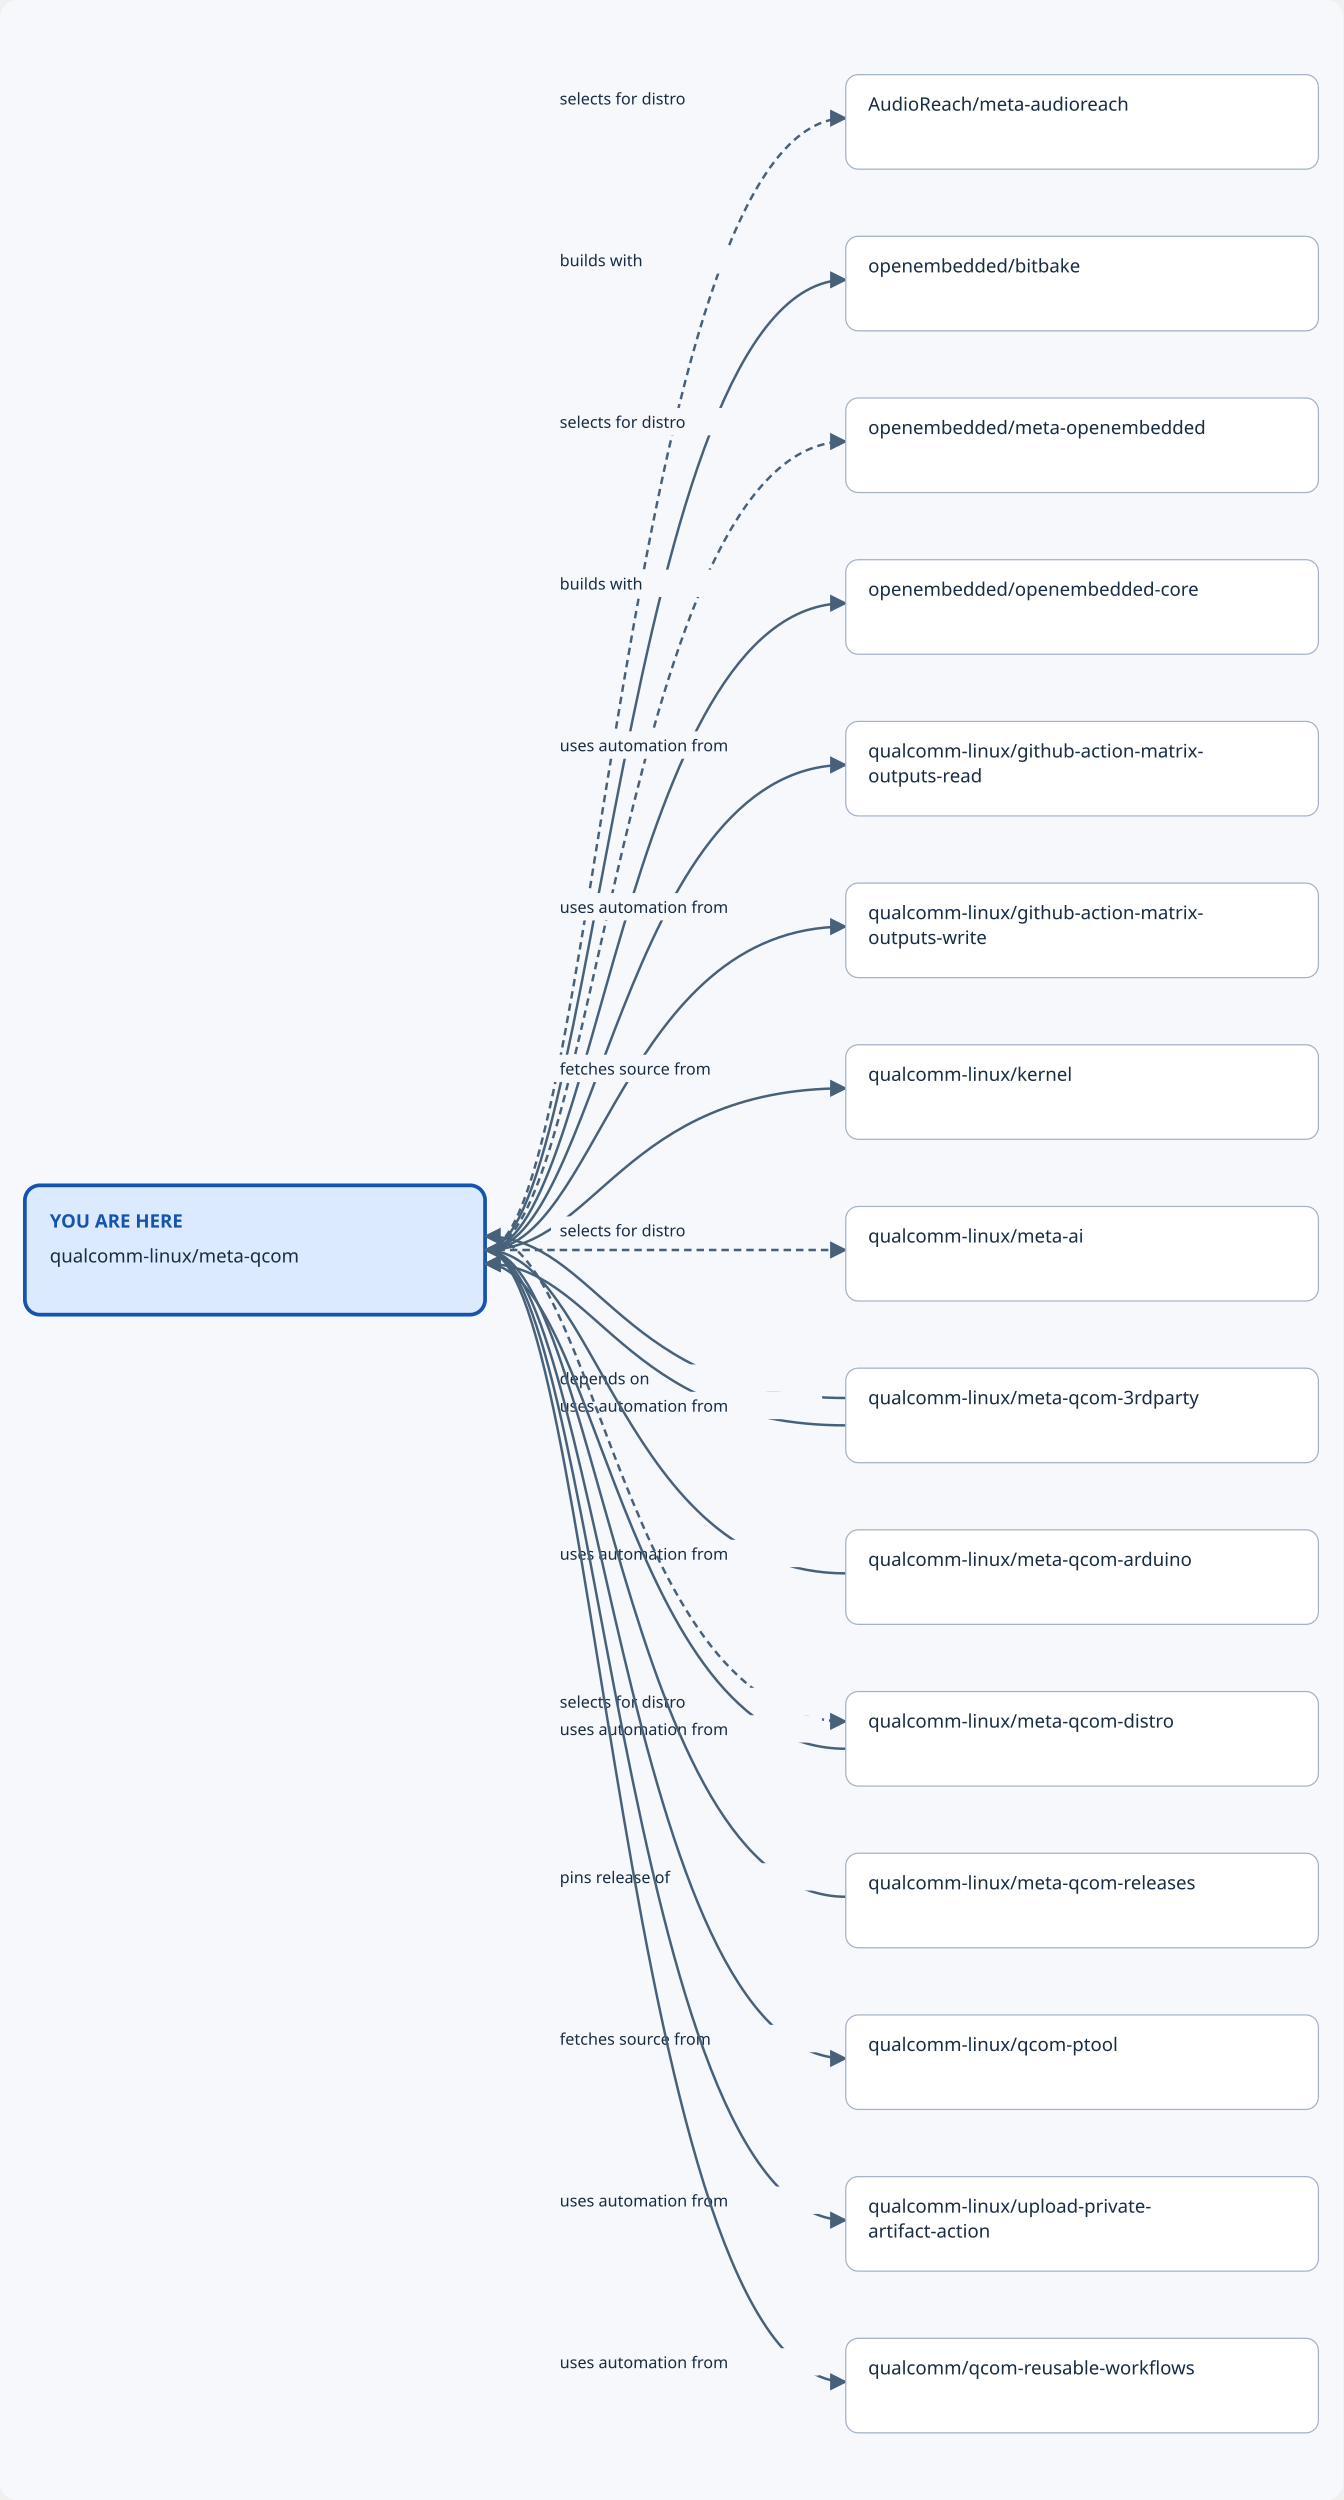
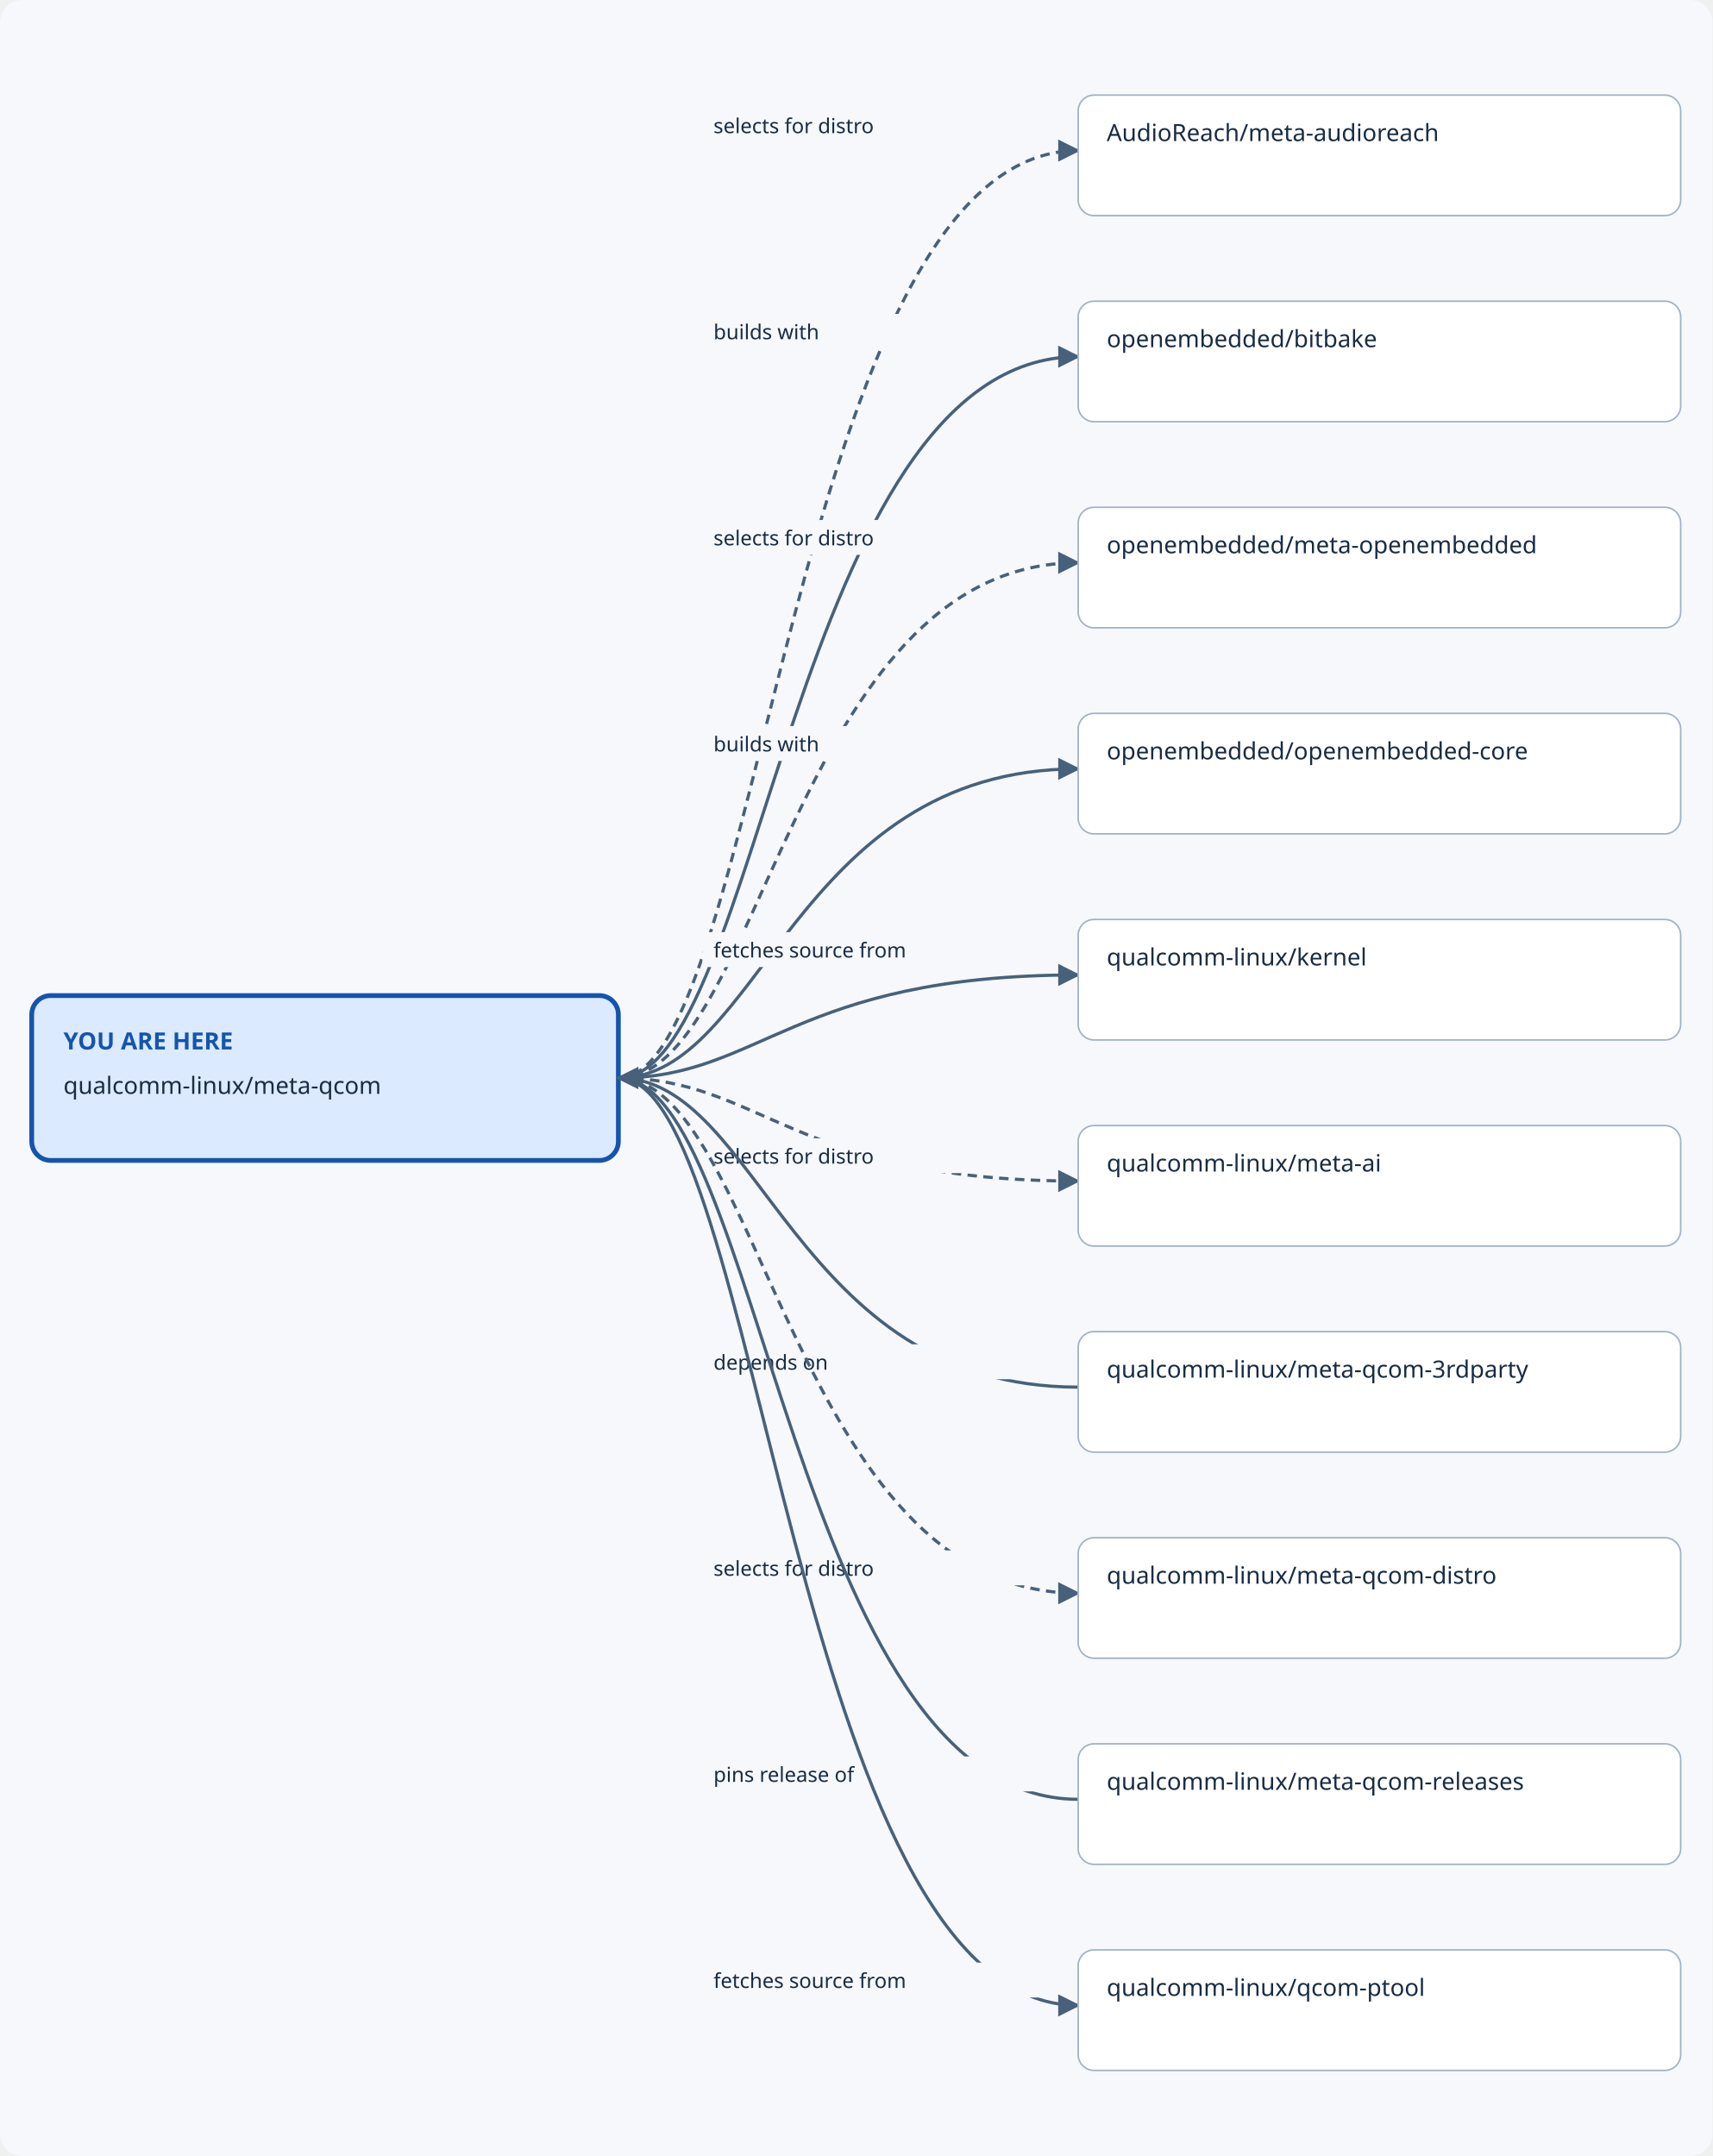
- <svg xmlns="http://www.w3.org/2000/svg" viewBox="0 0 1080 2010" role="img" aria-labelledby="title desc">
+ <svg xmlns="http://www.w3.org/2000/svg" viewBox="0 0 1080 1360" role="img" aria-labelledby="title desc">
  <defs>
    <marker id="arrow" viewBox="0 0 10 10" refX="9" refY="5" markerWidth="7" markerHeight="7" orient="auto-start-reverse">
      <path d="M 0 0 L 10 5 L 0 10 z" fill="#48617a" />
    </marker>
  </defs>
  <rect width="1080" height="100%" rx="14" fill="#f6f8fc" />
  <g font-family="sans-serif" font-size="15" fill="#182c43">
-     <rect x="20" y="953.0" width="370" height="104" rx="12" fill="#dbeafe" stroke="#1554ae" stroke-width="3" />
-     <text x="40" y="987.0" font-weight="bold" fill="#1554ae">YOU ARE HERE</text>
-     <text x="40" y="1015.0">qualcomm-linux/meta-qcom</text>
-     <path d="M 390 1005.0 C 480 1005.0, 500 95.0, 680 95.0" fill="none" stroke="#48617a" stroke-width="2" marker-end="url(#arrow)" stroke-dasharray="6 4" />
+     <rect x="20" y="628.0" width="370" height="104" rx="12" fill="#dbeafe" stroke="#1554ae" stroke-width="3" />
+     <text x="40" y="662.0" font-weight="bold" fill="#1554ae">YOU ARE HERE</text>
+     <text x="40" y="690.0">qualcomm-linux/meta-qcom</text>
+     <path d="M 390 680.0 C 480 680.0, 500 95.0, 680 95.0" fill="none" stroke="#48617a" stroke-width="2" marker-end="url(#arrow)" stroke-dasharray="6 4" />
    <rect x="443" y="68.0" width="218" height="22" rx="4" fill="#f6f8fc" />
    <text x="450" y="84.0" font-size="13">selects for distro</text>
    <rect x="680" y="60" width="380" height="76" rx="10" fill="white" stroke="#a3b3c5" />
    <text x="698" y="89">AudioReach/meta-audioreach</text>
-     <path d="M 390 1005.0 C 480 1005.0, 500 225.0, 680 225.0" fill="none" stroke="#48617a" stroke-width="2" marker-end="url(#arrow)" />
+     <path d="M 390 680.0 C 480 680.0, 500 225.0, 680 225.0" fill="none" stroke="#48617a" stroke-width="2" marker-end="url(#arrow)" />
    <rect x="443" y="198.0" width="218" height="22" rx="4" fill="#f6f8fc" />
    <text x="450" y="214.0" font-size="13">builds with</text>
    <rect x="680" y="190" width="380" height="76" rx="10" fill="white" stroke="#a3b3c5" />
    <text x="698" y="219">openembedded/bitbake</text>
-     <path d="M 390 1005.0 C 480 1005.0, 500 355.0, 680 355.0" fill="none" stroke="#48617a" stroke-width="2" marker-end="url(#arrow)" stroke-dasharray="6 4" />
+     <path d="M 390 680.0 C 480 680.0, 500 355.0, 680 355.0" fill="none" stroke="#48617a" stroke-width="2" marker-end="url(#arrow)" stroke-dasharray="6 4" />
    <rect x="443" y="328.0" width="218" height="22" rx="4" fill="#f6f8fc" />
    <text x="450" y="344.0" font-size="13">selects for distro</text>
    <rect x="680" y="320" width="380" height="76" rx="10" fill="white" stroke="#a3b3c5" />
    <text x="698" y="349">openembedded/meta-openembedded</text>
-     <path d="M 390 1005.0 C 480 1005.0, 500 485.0, 680 485.0" fill="none" stroke="#48617a" stroke-width="2" marker-end="url(#arrow)" />
+     <path d="M 390 680.0 C 480 680.0, 500 485.0, 680 485.0" fill="none" stroke="#48617a" stroke-width="2" marker-end="url(#arrow)" />
    <rect x="443" y="458.0" width="218" height="22" rx="4" fill="#f6f8fc" />
    <text x="450" y="474.0" font-size="13">builds with</text>
    <rect x="680" y="450" width="380" height="76" rx="10" fill="white" stroke="#a3b3c5" />
    <text x="698" y="479">openembedded/openembedded-core</text>
-     <path d="M 390 1005.0 C 480 1005.0, 500 615.0, 680 615.0" fill="none" stroke="#48617a" stroke-width="2" marker-end="url(#arrow)" />
+     <path d="M 390 680.0 C 480 680.0, 500 615.0, 680 615.0" fill="none" stroke="#48617a" stroke-width="2" marker-end="url(#arrow)" />
    <rect x="443" y="588.0" width="218" height="22" rx="4" fill="#f6f8fc" />
-     <text x="450" y="604.0" font-size="13">uses automation from</text>
+     <text x="450" y="604.0" font-size="13">fetches source from</text>
    <rect x="680" y="580" width="380" height="76" rx="10" fill="white" stroke="#a3b3c5" />
-     <text x="698" y="609">qualcomm-linux/github-action-matrix-</text>
-     <text x="698" y="629">outputs-read</text>
-     <path d="M 390 1005.0 C 480 1005.0, 500 745.0, 680 745.0" fill="none" stroke="#48617a" stroke-width="2" marker-end="url(#arrow)" />
+     <text x="698" y="609">qualcomm-linux/kernel</text>
+     <path d="M 390 680.0 C 480 680.0, 500 745.0, 680 745.0" fill="none" stroke="#48617a" stroke-width="2" marker-end="url(#arrow)" stroke-dasharray="6 4" />
    <rect x="443" y="718.0" width="218" height="22" rx="4" fill="#f6f8fc" />
-     <text x="450" y="734.0" font-size="13">uses automation from</text>
+     <text x="450" y="734.0" font-size="13">selects for distro</text>
    <rect x="680" y="710" width="380" height="76" rx="10" fill="white" stroke="#a3b3c5" />
-     <text x="698" y="739">qualcomm-linux/github-action-matrix-</text>
-     <text x="698" y="759">outputs-write</text>
-     <path d="M 390 1005.0 C 480 1005.0, 500 875.0, 680 875.0" fill="none" stroke="#48617a" stroke-width="2" marker-end="url(#arrow)" />
+     <text x="698" y="739">qualcomm-linux/meta-ai</text>
+     <path d="M 390 680.0 C 480 680.0, 500 875.0, 680 875.0" fill="none" stroke="#48617a" stroke-width="2" marker-start="url(#arrow)" />
    <rect x="443" y="848.0" width="218" height="22" rx="4" fill="#f6f8fc" />
-     <text x="450" y="864.0" font-size="13">fetches source from</text>
+     <text x="450" y="864.0" font-size="13">depends on</text>
    <rect x="680" y="840" width="380" height="76" rx="10" fill="white" stroke="#a3b3c5" />
-     <text x="698" y="869">qualcomm-linux/kernel</text>
-     <path d="M 390 1005.0 C 480 1005.0, 500 1005.0, 680 1005.0" fill="none" stroke="#48617a" stroke-width="2" marker-end="url(#arrow)" stroke-dasharray="6 4" />
+     <text x="698" y="869">qualcomm-linux/meta-qcom-3rdparty</text>
+     <path d="M 390 680.0 C 480 680.0, 500 1005.0, 680 1005.0" fill="none" stroke="#48617a" stroke-width="2" marker-end="url(#arrow)" stroke-dasharray="6 4" />
    <rect x="443" y="978.0" width="218" height="22" rx="4" fill="#f6f8fc" />
    <text x="450" y="994.0" font-size="13">selects for distro</text>
    <rect x="680" y="970" width="380" height="76" rx="10" fill="white" stroke="#a3b3c5" />
-     <text x="698" y="999">qualcomm-linux/meta-ai</text>
-     <path d="M 390 994.0 C 480 994.0, 500 1124.0, 680 1124.0" fill="none" stroke="#48617a" stroke-width="2" marker-start="url(#arrow)" />
-     <rect x="443" y="1097.0" width="218" height="22" rx="4" fill="#f6f8fc" />
-     <text x="450" y="1113.0" font-size="13">depends on</text>
-     <path d="M 390 1016.0 C 480 1016.0, 500 1146.0, 680 1146.0" fill="none" stroke="#48617a" stroke-width="2" marker-start="url(#arrow)" />
-     <rect x="443" y="1119.0" width="218" height="22" rx="4" fill="#f6f8fc" />
-     <text x="450" y="1135.0" font-size="13">uses automation from</text>
+     <text x="698" y="999">qualcomm-linux/meta-qcom-distro</text>
+     <path d="M 390 680.0 C 480 680.0, 500 1135.0, 680 1135.0" fill="none" stroke="#48617a" stroke-width="2" marker-start="url(#arrow)" />
+     <rect x="443" y="1108.0" width="218" height="22" rx="4" fill="#f6f8fc" />
+     <text x="450" y="1124.0" font-size="13">pins release of</text>
    <rect x="680" y="1100" width="380" height="76" rx="10" fill="white" stroke="#a3b3c5" />
-     <text x="698" y="1129">qualcomm-linux/meta-qcom-3rdparty</text>
-     <path d="M 390 1005.0 C 480 1005.0, 500 1265.0, 680 1265.0" fill="none" stroke="#48617a" stroke-width="2" marker-start="url(#arrow)" />
+     <text x="698" y="1129">qualcomm-linux/meta-qcom-releases</text>
+     <path d="M 390 680.0 C 480 680.0, 500 1265.0, 680 1265.0" fill="none" stroke="#48617a" stroke-width="2" marker-end="url(#arrow)" />
    <rect x="443" y="1238.0" width="218" height="22" rx="4" fill="#f6f8fc" />
-     <text x="450" y="1254.0" font-size="13">uses automation from</text>
+     <text x="450" y="1254.0" font-size="13">fetches source from</text>
    <rect x="680" y="1230" width="380" height="76" rx="10" fill="white" stroke="#a3b3c5" />
-     <text x="698" y="1259">qualcomm-linux/meta-qcom-arduino</text>
-     <path d="M 390 994.0 C 480 994.0, 500 1384.0, 680 1384.0" fill="none" stroke="#48617a" stroke-width="2" marker-end="url(#arrow)" stroke-dasharray="6 4" />
-     <rect x="443" y="1357.0" width="218" height="22" rx="4" fill="#f6f8fc" />
-     <text x="450" y="1373.0" font-size="13">selects for distro</text>
-     <path d="M 390 1016.0 C 480 1016.0, 500 1406.0, 680 1406.0" fill="none" stroke="#48617a" stroke-width="2" marker-start="url(#arrow)" />
-     <rect x="443" y="1379.0" width="218" height="22" rx="4" fill="#f6f8fc" />
-     <text x="450" y="1395.0" font-size="13">uses automation from</text>
-     <rect x="680" y="1360" width="380" height="76" rx="10" fill="white" stroke="#a3b3c5" />
-     <text x="698" y="1389">qualcomm-linux/meta-qcom-distro</text>
-     <path d="M 390 1005.0 C 480 1005.0, 500 1525.0, 680 1525.0" fill="none" stroke="#48617a" stroke-width="2" marker-start="url(#arrow)" />
-     <rect x="443" y="1498.0" width="218" height="22" rx="4" fill="#f6f8fc" />
-     <text x="450" y="1514.0" font-size="13">pins release of</text>
-     <rect x="680" y="1490" width="380" height="76" rx="10" fill="white" stroke="#a3b3c5" />
-     <text x="698" y="1519">qualcomm-linux/meta-qcom-releases</text>
-     <path d="M 390 1005.0 C 480 1005.0, 500 1655.0, 680 1655.0" fill="none" stroke="#48617a" stroke-width="2" marker-end="url(#arrow)" />
-     <rect x="443" y="1628.0" width="218" height="22" rx="4" fill="#f6f8fc" />
-     <text x="450" y="1644.0" font-size="13">fetches source from</text>
-     <rect x="680" y="1620" width="380" height="76" rx="10" fill="white" stroke="#a3b3c5" />
-     <text x="698" y="1649">qualcomm-linux/qcom-ptool</text>
-     <path d="M 390 1005.0 C 480 1005.0, 500 1785.0, 680 1785.0" fill="none" stroke="#48617a" stroke-width="2" marker-end="url(#arrow)" />
-     <rect x="443" y="1758.0" width="218" height="22" rx="4" fill="#f6f8fc" />
-     <text x="450" y="1774.0" font-size="13">uses automation from</text>
-     <rect x="680" y="1750" width="380" height="76" rx="10" fill="white" stroke="#a3b3c5" />
-     <text x="698" y="1779">qualcomm-linux/upload-private-</text>
-     <text x="698" y="1799">artifact-action</text>
-     <path d="M 390 1005.0 C 480 1005.0, 500 1915.0, 680 1915.0" fill="none" stroke="#48617a" stroke-width="2" marker-end="url(#arrow)" />
-     <rect x="443" y="1888.0" width="218" height="22" rx="4" fill="#f6f8fc" />
-     <text x="450" y="1904.0" font-size="13">uses automation from</text>
-     <rect x="680" y="1880" width="380" height="76" rx="10" fill="white" stroke="#a3b3c5" />
-     <text x="698" y="1909">qualcomm/qcom-reusable-workflows</text>
+     <text x="698" y="1259">qualcomm-linux/qcom-ptool</text>
  </g>
</svg>
